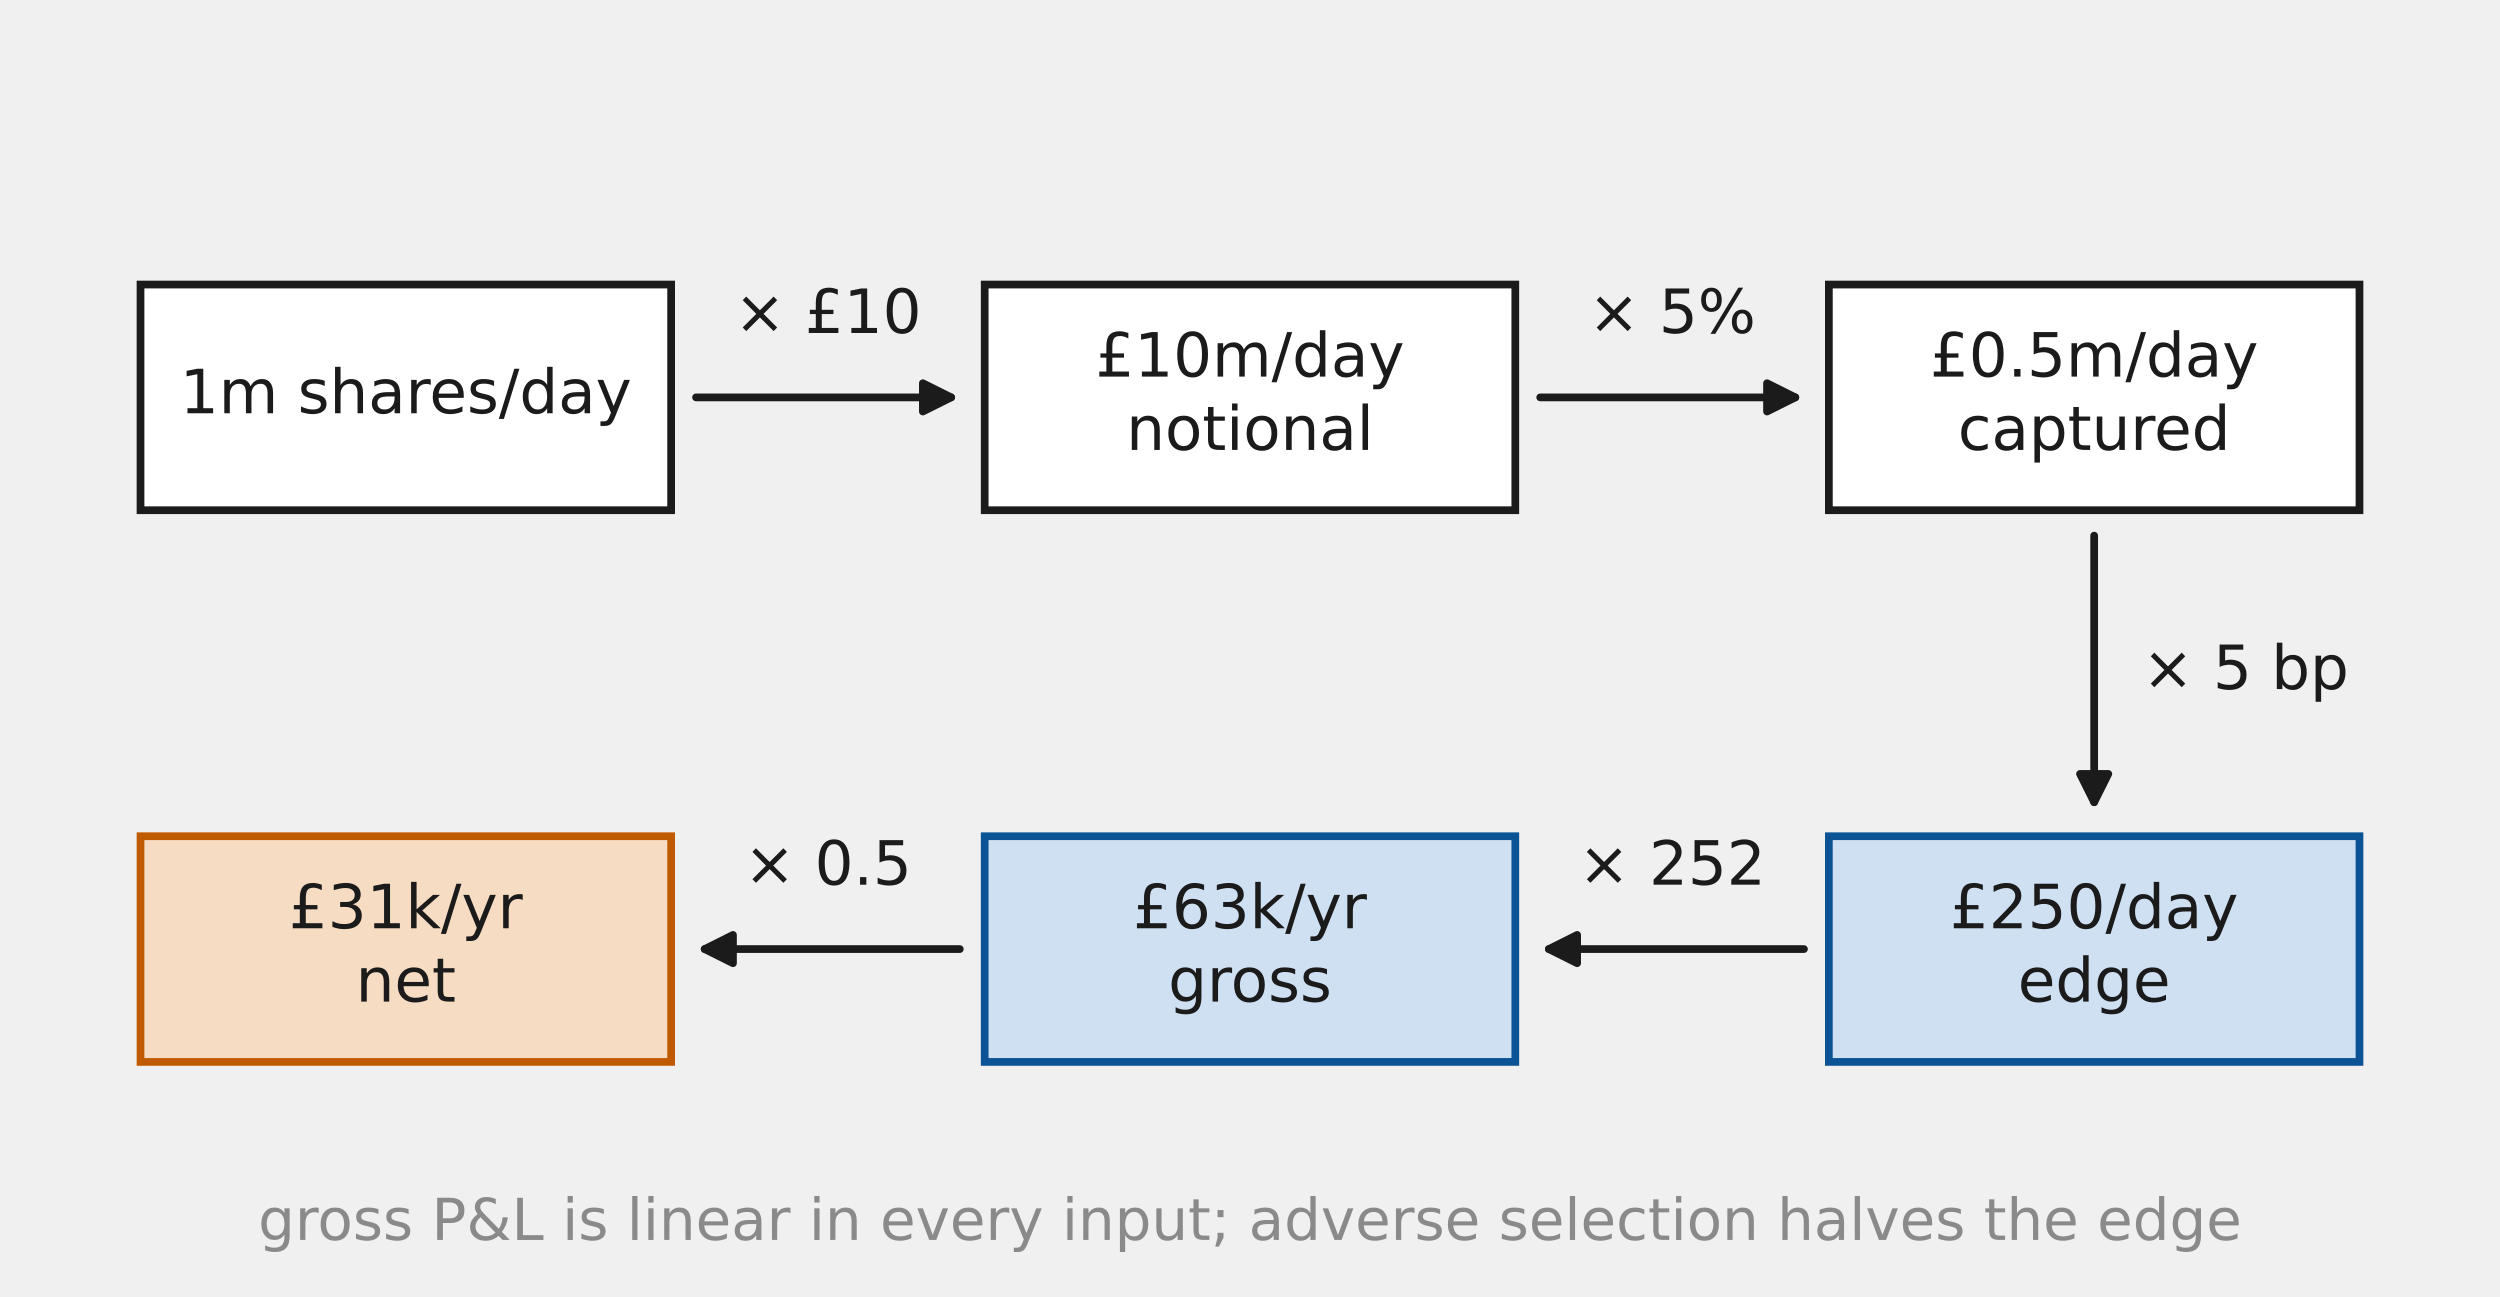
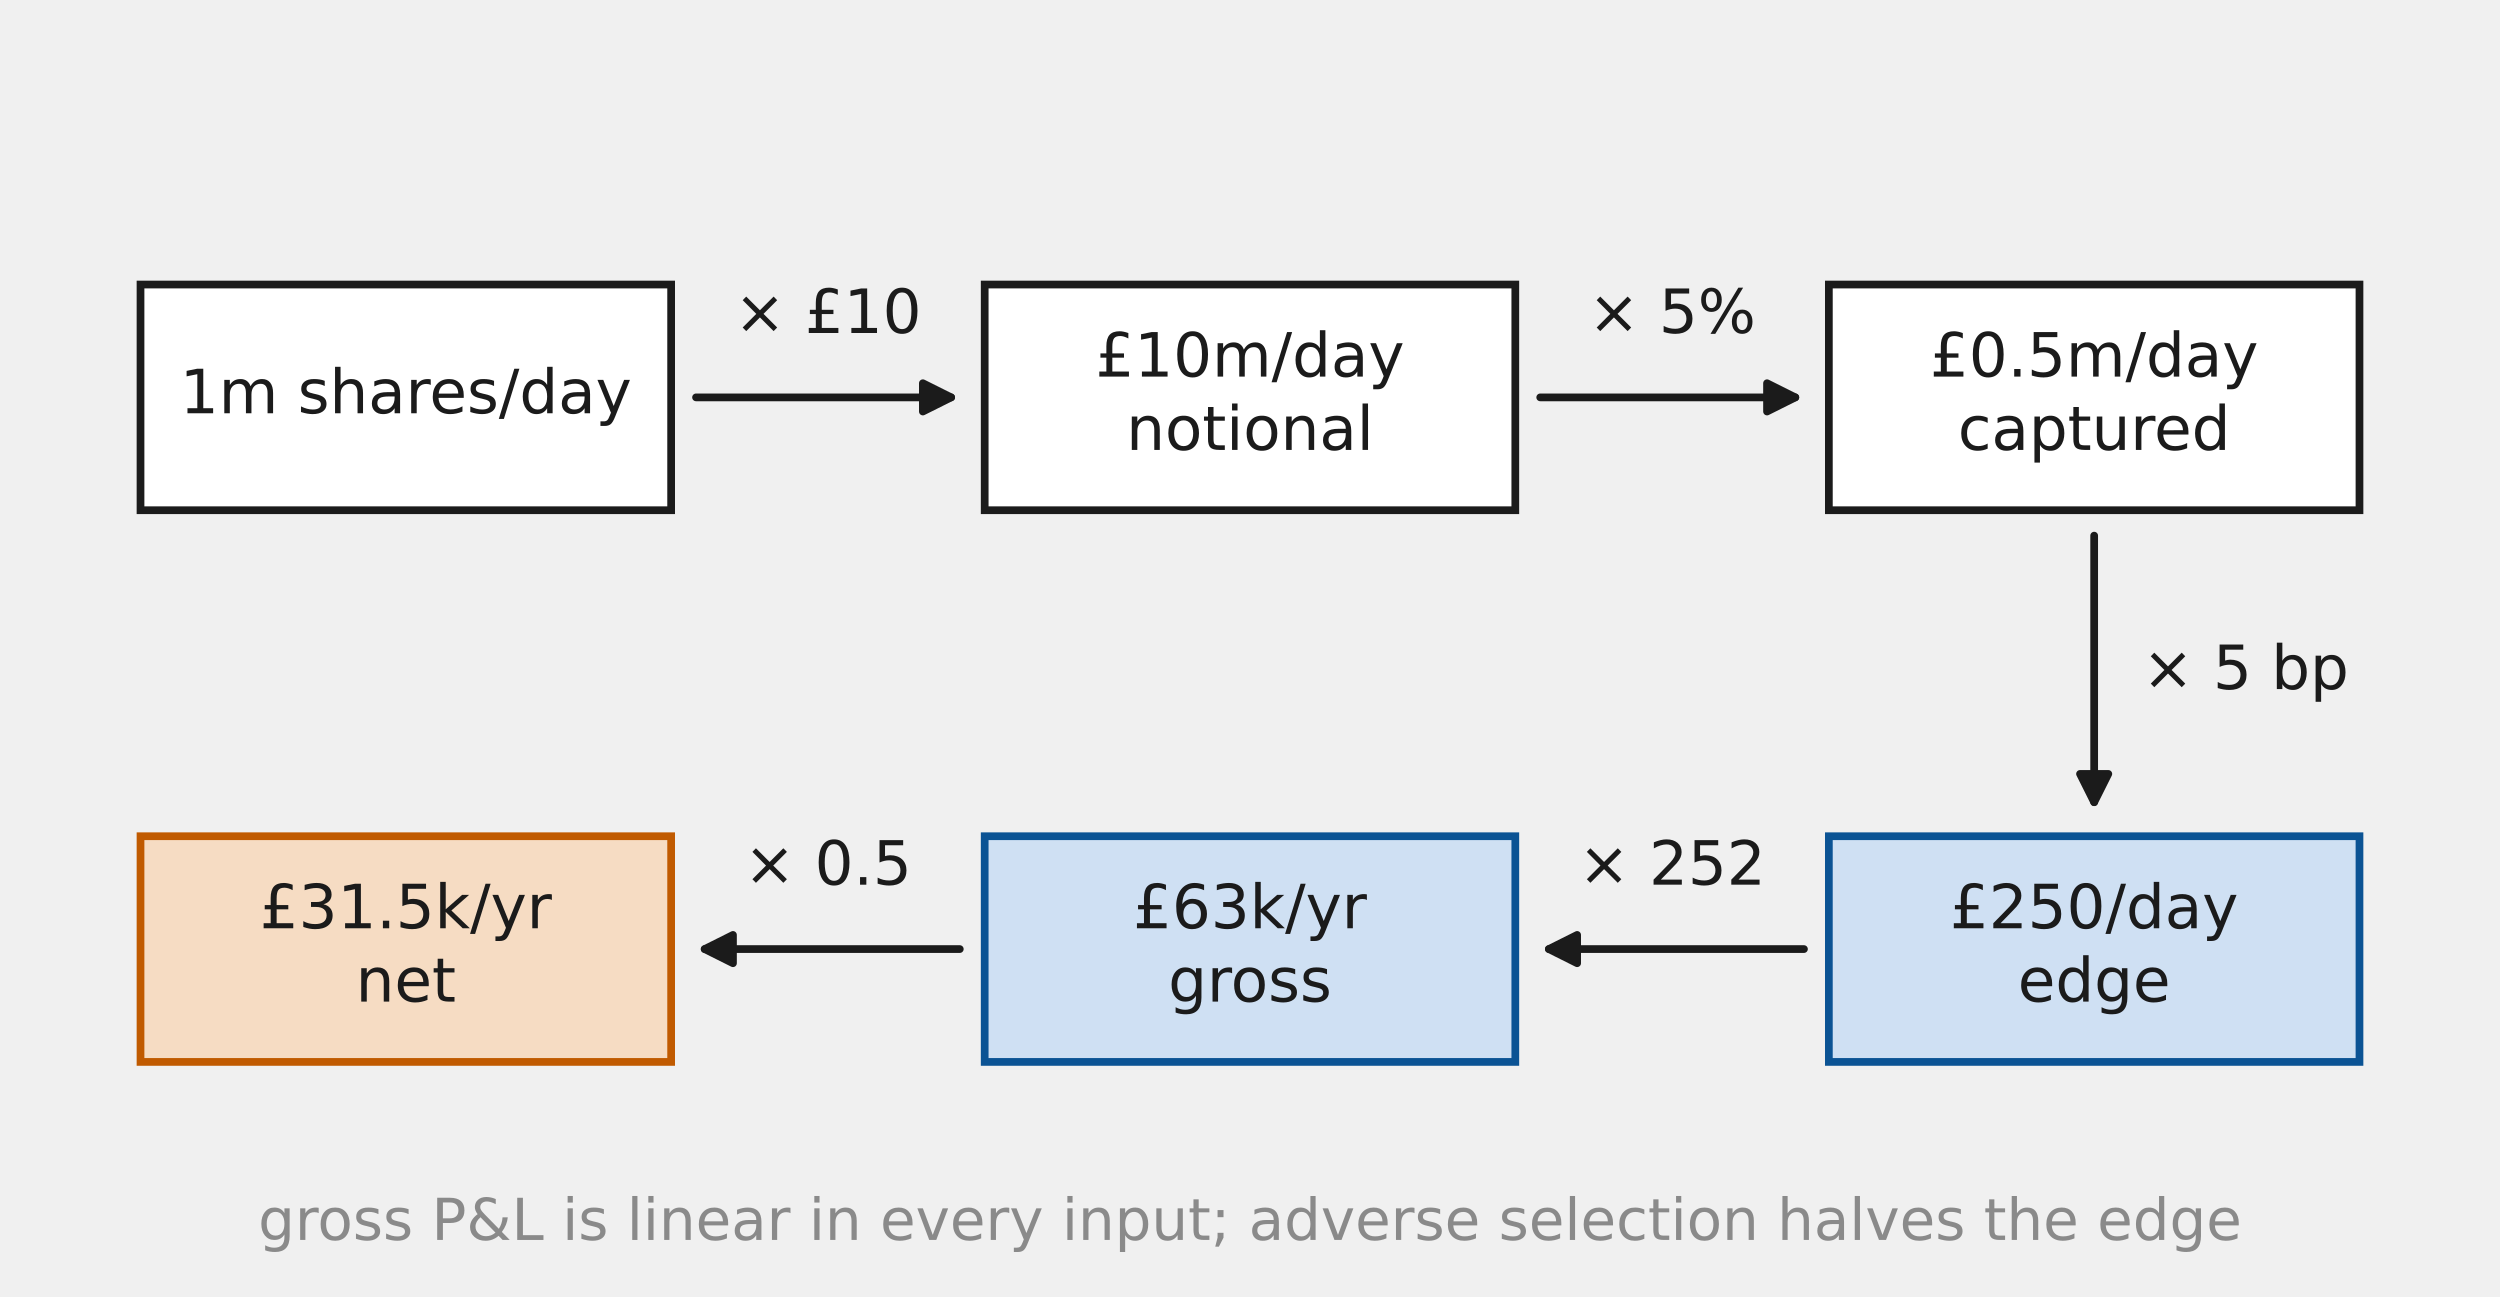
<svg xmlns="http://www.w3.org/2000/svg" xmlns:xlink="http://www.w3.org/1999/xlink" width="388.8pt" height="201.6pt" viewBox="0 0 388.8 201.6" version="1.1">
  <defs>
    <style type="text/css">*{stroke-linejoin: round; stroke-linecap: butt}</style>
  </defs>
  <g id="figure_1">
    <g id="patch_1">
      <path d="M 0 201.6  L 388.8 201.6  L 388.8 0  L 0 0  L 0 201.6  z " style="fill: none" />
    </g>
    <g id="axes_1">
      <g id="patch_2">
        <path d="M 21.853 79.35  L 104.376 79.35  L 104.376 44.25  L 21.853 44.25  z " clip-path="url(#p87f3179ab3)" style="fill: #ffffff; stroke: #1b1b1b; stroke-width: 1.2; stroke-linejoin: miter" />
      </g>
      <g id="patch_3">
        <path d="M 153.139 79.35  L 235.661 79.35  L 235.661 44.25  L 153.139 44.25  z " clip-path="url(#p87f3179ab3)" style="fill: #ffffff; stroke: #1b1b1b; stroke-width: 1.2; stroke-linejoin: miter" />
      </g>
      <g id="patch_4">
        <path d="M 284.424 79.35  L 366.947 79.35  L 366.947 44.25  L 284.424 44.25  z " clip-path="url(#p87f3179ab3)" style="fill: #ffffff; stroke: #1b1b1b; stroke-width: 1.2; stroke-linejoin: miter" />
      </g>
      <g id="patch_5">
        <path d="M 284.424 165.15  L 366.947 165.15  L 366.947 130.05  L 284.424 130.05  z " clip-path="url(#p87f3179ab3)" style="fill: #cfe0f3; stroke: #0b5394; stroke-width: 1.2; stroke-linejoin: miter" />
      </g>
      <g id="patch_6">
        <path d="M 153.139 165.15  L 235.661 165.15  L 235.661 130.05  L 153.139 130.05  z " clip-path="url(#p87f3179ab3)" style="fill: #cfe0f3; stroke: #0b5394; stroke-width: 1.2; stroke-linejoin: miter" />
      </g>
      <g id="patch_7">
        <path d="M 21.853 165.15  L 104.376 165.15  L 104.376 130.05  L 21.853 130.05  z " clip-path="url(#p87f3179ab3)" style="fill: #f6dcc3; stroke: #c05a00; stroke-width: 1.2; stroke-linejoin: miter" />
      </g>
      <g id="patch_8">
        <path d="M 108.249 61.8  Q 128.757 61.8 147.924 61.8  " style="fill: none; stroke: #1b1b1b; stroke-width: 1.2; stroke-linecap: round" />
        <path d="M 143.524 59.6  L 147.924 61.8  L 143.524 64  z " style="fill: #1b1b1b; stroke: #1b1b1b; stroke-width: 1.2; stroke-linecap: round" />
      </g>
      <g id="text_1">
        <g style="fill: #1b1b1b" transform="translate(114.2008 51.78777) scale(0.095 -0.095)">
          <defs>
            <path id="DejaVuSans-99" d="M 4488 3438  L 3059 2003  L 4488 575  L 4116 197  L 2681 1631  L 1247 197  L 878 575  L 2303 2003  L 878 3438  L 1247 3816  L 2681 2381  L 4116 3816  L 4488 3438  z " transform="scale(0.015625)" />
            <path id="DejaVuSans-3" transform="scale(0.015625)" />
            <path id="DejaVuSans-65" d="M 3444 4563  L 3444 3994  Q 3206 4122 2993 4186  Q 2781 4250 2591 4250  Q 2128 4250 1947 4008  Q 1766 3766 1766 3103  L 1766 2431  L 2988 2431  L 2988 1984  L 1766 1984  L 1766 531  L 3506 531  L 3506 0  L 403 0  L 403 531  L 1141 531  L 1141 1984  L 519 1984  L 519 2431  L 1141 2431  L 1141 3175  Q 1141 3991 1475 4370  Q 1809 4750 2534 4750  Q 2725 4750 2961 4701  Q 3197 4653 3444 4563  z " transform="scale(0.015625)" />
            <path id="DejaVuSans-14" d="M 794 531  L 1825 531  L 1825 4091  L 703 3866  L 703 4441  L 1819 4666  L 2450 4666  L 2450 531  L 3481 531  L 3481 0  L 794 0  L 794 531  z " transform="scale(0.015625)" />
            <path id="DejaVuSans-13" d="M 2034 4250  Q 1547 4250 1301 3770  Q 1056 3291 1056 2328  Q 1056 1369 1301 889  Q 1547 409 2034 409  Q 2525 409 2770 889  Q 3016 1369 3016 2328  Q 3016 3291 2770 3770  Q 2525 4250 2034 4250  z M 2034 4750  Q 2819 4750 3233 4129  Q 3647 3509 3647 2328  Q 3647 1150 3233 529  Q 2819 -91 2034 -91  Q 1250 -91 836 529  Q 422 1150 422 2328  Q 422 3509 836 4129  Q 1250 4750 2034 4750  z " transform="scale(0.015625)" />
          </defs>
          <use xlink:href="#DejaVuSans-99" />
          <use xlink:href="#DejaVuSans-3" transform="translate(83.79688 0)" />
          <use xlink:href="#DejaVuSans-65" transform="translate(115.5781 0)" />
          <use xlink:href="#DejaVuSans-14" transform="translate(179.2031 0)" />
          <use xlink:href="#DejaVuSans-13" transform="translate(242.8281 0)" />
        </g>
      </g>
      <g id="patch_9">
        <path d="M 239.534 61.8  Q 260.042 61.8 279.209 61.8  " style="fill: none; stroke: #1b1b1b; stroke-width: 1.2; stroke-linecap: round" />
        <path d="M 274.809 59.6  L 279.209 61.8  L 274.809 64  z " style="fill: #1b1b1b; stroke: #1b1b1b; stroke-width: 1.2; stroke-linecap: round" />
      </g>
      <g id="text_2">
        <g style="fill: #1b1b1b" transform="translate(247.0173 51.78777) scale(0.095 -0.095)">
          <defs>
            <path id="DejaVuSans-18" d="M 691 4666  L 3169 4666  L 3169 4134  L 1269 4134  L 1269 2991  Q 1406 3038 1543 3061  Q 1681 3084 1819 3084  Q 2600 3084 3056 2656  Q 3513 2228 3513 1497  Q 3513 744 3044 326  Q 2575 -91 1722 -91  Q 1428 -91 1123 -41  Q 819 9 494 109  L 494 744  Q 775 591 1075 516  Q 1375 441 1709 441  Q 2250 441 2565 725  Q 2881 1009 2881 1497  Q 2881 1984 2565 2268  Q 2250 2553 1709 2553  Q 1456 2553 1204 2497  Q 953 2441 691 2322  L 691 4666  z " transform="scale(0.015625)" />
            <path id="DejaVuSans-8" d="M 4653 2053  Q 4381 2053 4226 1822  Q 4072 1591 4072 1178  Q 4072 772 4226 539  Q 4381 306 4653 306  Q 4919 306 5073 539  Q 5228 772 5228 1178  Q 5228 1588 5073 1820  Q 4919 2053 4653 2053  z M 4653 2450  Q 5147 2450 5437 2106  Q 5728 1763 5728 1178  Q 5728 594 5436 251  Q 5144 -91 4653 -91  Q 4153 -91 3862 251  Q 3572 594 3572 1178  Q 3572 1766 3864 2108  Q 4156 2450 4653 2450  z M 1428 4353  Q 1159 4353 1004 4120  Q 850 3888 850 3481  Q 850 3069 1003 2837  Q 1156 2606 1428 2606  Q 1700 2606 1854 2837  Q 2009 3069 2009 3481  Q 2009 3884 1853 4118  Q 1697 4353 1428 4353  z M 4250 4750  L 4750 4750  L 1831 -91  L 1331 -91  L 4250 4750  z M 1428 4750  Q 1922 4750 2215 4408  Q 2509 4066 2509 3481  Q 2509 2891 2217 2550  Q 1925 2209 1428 2209  Q 931 2209 642 2551  Q 353 2894 353 3481  Q 353 4063 643 4406  Q 934 4750 1428 4750  z " transform="scale(0.015625)" />
          </defs>
          <use xlink:href="#DejaVuSans-99" />
          <use xlink:href="#DejaVuSans-3" transform="translate(83.79688 0)" />
          <use xlink:href="#DejaVuSans-18" transform="translate(115.5781 0)" />
          <use xlink:href="#DejaVuSans-8" transform="translate(179.2031 0)" />
        </g>
      </g>
      <g id="patch_10">
        <path d="M 325.685 83.302  Q 325.685 104.702 325.685 124.76  " style="fill: none; stroke: #1b1b1b; stroke-width: 1.2; stroke-linecap: round" />
        <path d="M 327.885 120.36  L 325.685 124.76  L 323.485 120.36  z " style="fill: #1b1b1b; stroke: #1b1b1b; stroke-width: 1.2; stroke-linecap: round" />
      </g>
      <g id="text_3">
        <g style="fill: #1b1b1b" transform="translate(333.1875 107.1681) scale(0.095 -0.095)">
          <defs>
            <path id="DejaVuSans-45" d="M 3116 1747  Q 3116 2381 2855 2742  Q 2594 3103 2138 3103  Q 1681 3103 1420 2742  Q 1159 2381 1159 1747  Q 1159 1113 1420 752  Q 1681 391 2138 391  Q 2594 391 2855 752  Q 3116 1113 3116 1747  z M 1159 2969  Q 1341 3281 1617 3432  Q 1894 3584 2278 3584  Q 2916 3584 3314 3078  Q 3713 2572 3713 1747  Q 3713 922 3314 415  Q 2916 -91 2278 -91  Q 1894 -91 1617 61  Q 1341 213 1159 525  L 1159 0  L 581 0  L 581 4863  L 1159 4863  L 1159 2969  z " transform="scale(0.015625)" />
            <path id="DejaVuSans-53" d="M 1159 525  L 1159 -1331  L 581 -1331  L 581 3500  L 1159 3500  L 1159 2969  Q 1341 3281 1617 3432  Q 1894 3584 2278 3584  Q 2916 3584 3314 3078  Q 3713 2572 3713 1747  Q 3713 922 3314 415  Q 2916 -91 2278 -91  Q 1894 -91 1617 61  Q 1341 213 1159 525  z M 3116 1747  Q 3116 2381 2855 2742  Q 2594 3103 2138 3103  Q 1681 3103 1420 2742  Q 1159 2381 1159 1747  Q 1159 1113 1420 752  Q 1681 391 2138 391  Q 2594 391 2855 752  Q 3116 1113 3116 1747  z " transform="scale(0.015625)" />
          </defs>
          <use xlink:href="#DejaVuSans-99" />
          <use xlink:href="#DejaVuSans-3" transform="translate(83.79688 0)" />
          <use xlink:href="#DejaVuSans-18" transform="translate(115.5781 0)" />
          <use xlink:href="#DejaVuSans-3" transform="translate(179.2031 0)" />
          <use xlink:href="#DejaVuSans-45" transform="translate(210.9844 0)" />
          <use xlink:href="#DejaVuSans-53" transform="translate(274.4688 0)" />
        </g>
      </g>
      <g id="patch_11">
        <path d="M 280.551 147.6  Q 260.043 147.6 240.876 147.6  " style="fill: none; stroke: #1b1b1b; stroke-width: 1.2; stroke-linecap: round" />
        <path d="M 245.276 149.8  L 240.876 147.6  L 245.276 145.4  z " style="fill: #1b1b1b; stroke: #1b1b1b; stroke-width: 1.2; stroke-linecap: round" />
      </g>
      <g id="text_4">
        <g style="fill: #1b1b1b" transform="translate(245.4862 137.5878) scale(0.095 -0.095)">
          <defs>
            <path id="DejaVuSans-15" d="M 1228 531  L 3431 531  L 3431 0  L 469 0  L 469 531  Q 828 903 1448 1529  Q 2069 2156 2228 2338  Q 2531 2678 2651 2914  Q 2772 3150 2772 3378  Q 2772 3750 2511 3984  Q 2250 4219 1831 4219  Q 1534 4219 1204 4116  Q 875 4013 500 3803  L 500 4441  Q 881 4594 1212 4672  Q 1544 4750 1819 4750  Q 2544 4750 2975 4387  Q 3406 4025 3406 3419  Q 3406 3131 3298 2873  Q 3191 2616 2906 2266  Q 2828 2175 2409 1742  Q 1991 1309 1228 531  z " transform="scale(0.015625)" />
          </defs>
          <use xlink:href="#DejaVuSans-99" />
          <use xlink:href="#DejaVuSans-3" transform="translate(83.79688 0)" />
          <use xlink:href="#DejaVuSans-15" transform="translate(115.5781 0)" />
          <use xlink:href="#DejaVuSans-18" transform="translate(179.2031 0)" />
          <use xlink:href="#DejaVuSans-15" transform="translate(242.8281 0)" />
        </g>
      </g>
      <g id="patch_12">
        <path d="M 149.266 147.6  Q 128.758 147.6 109.591 147.6  " style="fill: none; stroke: #1b1b1b; stroke-width: 1.2; stroke-linecap: round" />
        <path d="M 113.991 149.8  L 109.591 147.6  L 113.991 145.4  z " style="fill: #1b1b1b; stroke: #1b1b1b; stroke-width: 1.2; stroke-linecap: round" />
      </g>
      <g id="text_5">
        <g style="fill: #1b1b1b" transform="translate(115.7133 137.5878) scale(0.095 -0.095)">
          <defs>
            <path id="DejaVuSans-11" d="M 684 794  L 1344 794  L 1344 0  L 684 0  L 684 794  z " transform="scale(0.015625)" />
          </defs>
          <use xlink:href="#DejaVuSans-99" />
          <use xlink:href="#DejaVuSans-3" transform="translate(83.79688 0)" />
          <use xlink:href="#DejaVuSans-13" transform="translate(115.5781 0)" />
          <use xlink:href="#DejaVuSans-11" transform="translate(179.2031 0)" />
          <use xlink:href="#DejaVuSans-18" transform="translate(210.9844 0)" />
        </g>
      </g>
      <g id="text_6">
        <g style="fill: #8a8a8a" transform="translate(40.14984 192.8382) scale(0.09 -0.09)">
          <defs>
            <path id="DejaVuSans-4a" d="M 2906 1791  Q 2906 2416 2648 2759  Q 2391 3103 1925 3103  Q 1463 3103 1205 2759  Q 947 2416 947 1791  Q 947 1169 1205 825  Q 1463 481 1925 481  Q 2391 481 2648 825  Q 2906 1169 2906 1791  z M 3481 434  Q 3481 -459 3084 -895  Q 2688 -1331 1869 -1331  Q 1566 -1331 1297 -1286  Q 1028 -1241 775 -1147  L 775 -588  Q 1028 -725 1275 -790  Q 1522 -856 1778 -856  Q 2344 -856 2625 -561  Q 2906 -266 2906 331  L 2906 616  Q 2728 306 2450 153  Q 2172 0 1784 0  Q 1141 0 747 490  Q 353 981 353 1791  Q 353 2603 747 3093  Q 1141 3584 1784 3584  Q 2172 3584 2450 3431  Q 2728 3278 2906 2969  L 2906 3500  L 3481 3500  L 3481 434  z " transform="scale(0.015625)" />
            <path id="DejaVuSans-55" d="M 2631 2963  Q 2534 3019 2420 3045  Q 2306 3072 2169 3072  Q 1681 3072 1420 2755  Q 1159 2438 1159 1844  L 1159 0  L 581 0  L 581 3500  L 1159 3500  L 1159 2956  Q 1341 3275 1631 3429  Q 1922 3584 2338 3584  Q 2397 3584 2469 3576  Q 2541 3569 2628 3553  L 2631 2963  z " transform="scale(0.015625)" />
            <path id="DejaVuSans-52" d="M 1959 3097  Q 1497 3097 1228 2736  Q 959 2375 959 1747  Q 959 1119 1226 758  Q 1494 397 1959 397  Q 2419 397 2687 759  Q 2956 1122 2956 1747  Q 2956 2369 2687 2733  Q 2419 3097 1959 3097  z M 1959 3584  Q 2709 3584 3137 3096  Q 3566 2609 3566 1747  Q 3566 888 3137 398  Q 2709 -91 1959 -91  Q 1206 -91 779 398  Q 353 888 353 1747  Q 353 2609 779 3096  Q 1206 3584 1959 3584  z " transform="scale(0.015625)" />
            <path id="DejaVuSans-56" d="M 2834 3397  L 2834 2853  Q 2591 2978 2328 3040  Q 2066 3103 1784 3103  Q 1356 3103 1142 2972  Q 928 2841 928 2578  Q 928 2378 1081 2264  Q 1234 2150 1697 2047  L 1894 2003  Q 2506 1872 2764 1633  Q 3022 1394 3022 966  Q 3022 478 2636 193  Q 2250 -91 1575 -91  Q 1294 -91 989 -36  Q 684 19 347 128  L 347 722  Q 666 556 975 473  Q 1284 391 1588 391  Q 1994 391 2212 530  Q 2431 669 2431 922  Q 2431 1156 2273 1281  Q 2116 1406 1581 1522  L 1381 1569  Q 847 1681 609 1914  Q 372 2147 372 2553  Q 372 3047 722 3315  Q 1072 3584 1716 3584  Q 2034 3584 2315 3537  Q 2597 3491 2834 3397  z " transform="scale(0.015625)" />
            <path id="DejaVuSans-33" d="M 1259 4147  L 1259 2394  L 2053 2394  Q 2494 2394 2734 2622  Q 2975 2850 2975 3272  Q 2975 3691 2734 3919  Q 2494 4147 2053 4147  L 1259 4147  z M 628 4666  L 2053 4666  Q 2838 4666 3239 4311  Q 3641 3956 3641 3272  Q 3641 2581 3239 2228  Q 2838 1875 2053 1875  L 1259 1875  L 1259 0  L 628 0  L 628 4666  z " transform="scale(0.015625)" />
            <path id="DejaVuSans-9" d="M 1556 2509  Q 1272 2256 1139 2004  Q 1006 1753 1006 1478  Q 1006 1022 1337 719  Q 1669 416 2169 416  Q 2466 416 2725 514  Q 2984 613 3213 813  L 1556 2509  z M 1997 2859  L 3584 1234  Q 3769 1513 3872 1830  Q 3975 2147 3994 2503  L 4575 2503  Q 4538 2091 4375 1687  Q 4213 1284 3922 891  L 4794 0  L 4006 0  L 3559 459  Q 3234 181 2878 45  Q 2522 -91 2113 -91  Q 1359 -91 881 339  Q 403 769 403 1441  Q 403 1841 612 2192  Q 822 2544 1241 2853  Q 1091 3050 1012 3245  Q 934 3441 934 3628  Q 934 4134 1281 4442  Q 1628 4750 2203 4750  Q 2463 4750 2720 4694  Q 2978 4638 3244 4525  L 3244 3956  Q 2972 4103 2725 4179  Q 2478 4256 2266 4256  Q 1938 4256 1733 4082  Q 1528 3909 1528 3634  Q 1528 3475 1620 3314  Q 1713 3153 1997 2859  z " transform="scale(0.015625)" />
            <path id="DejaVuSans-2f" d="M 628 4666  L 1259 4666  L 1259 531  L 3531 531  L 3531 0  L 628 0  L 628 4666  z " transform="scale(0.015625)" />
            <path id="DejaVuSans-4c" d="M 603 3500  L 1178 3500  L 1178 0  L 603 0  L 603 3500  z M 603 4863  L 1178 4863  L 1178 4134  L 603 4134  L 603 4863  z " transform="scale(0.015625)" />
            <path id="DejaVuSans-4f" d="M 603 4863  L 1178 4863  L 1178 0  L 603 0  L 603 4863  z " transform="scale(0.015625)" />
            <path id="DejaVuSans-51" d="M 3513 2113  L 3513 0  L 2938 0  L 2938 2094  Q 2938 2591 2744 2837  Q 2550 3084 2163 3084  Q 1697 3084 1428 2787  Q 1159 2491 1159 1978  L 1159 0  L 581 0  L 581 3500  L 1159 3500  L 1159 2956  Q 1366 3272 1645 3428  Q 1925 3584 2291 3584  Q 2894 3584 3203 3211  Q 3513 2838 3513 2113  z " transform="scale(0.015625)" />
            <path id="DejaVuSans-48" d="M 3597 1894  L 3597 1613  L 953 1613  Q 991 1019 1311 708  Q 1631 397 2203 397  Q 2534 397 2845 478  Q 3156 559 3463 722  L 3463 178  Q 3153 47 2828 -22  Q 2503 -91 2169 -91  Q 1331 -91 842 396  Q 353 884 353 1716  Q 353 2575 817 3079  Q 1281 3584 2069 3584  Q 2775 3584 3186 3129  Q 3597 2675 3597 1894  z M 3022 2063  Q 3016 2534 2758 2815  Q 2500 3097 2075 3097  Q 1594 3097 1305 2825  Q 1016 2553 972 2059  L 3022 2063  z " transform="scale(0.015625)" />
            <path id="DejaVuSans-44" d="M 2194 1759  Q 1497 1759 1228 1600  Q 959 1441 959 1056  Q 959 750 1161 570  Q 1363 391 1709 391  Q 2188 391 2477 730  Q 2766 1069 2766 1631  L 2766 1759  L 2194 1759  z M 3341 1997  L 3341 0  L 2766 0  L 2766 531  Q 2569 213 2275 61  Q 1981 -91 1556 -91  Q 1019 -91 701 211  Q 384 513 384 1019  Q 384 1609 779 1909  Q 1175 2209 1959 2209  L 2766 2209  L 2766 2266  Q 2766 2663 2505 2880  Q 2244 3097 1772 3097  Q 1472 3097 1187 3025  Q 903 2953 641 2809  L 641 3341  Q 956 3463 1253 3523  Q 1550 3584 1831 3584  Q 2591 3584 2966 3190  Q 3341 2797 3341 1997  z " transform="scale(0.015625)" />
            <path id="DejaVuSans-59" d="M 191 3500  L 800 3500  L 1894 563  L 2988 3500  L 3597 3500  L 2284 0  L 1503 0  L 191 3500  z " transform="scale(0.015625)" />
            <path id="DejaVuSans-5c" d="M 2059 -325  Q 1816 -950 1584 -1140  Q 1353 -1331 966 -1331  L 506 -1331  L 506 -850  L 844 -850  Q 1081 -850 1212 -737  Q 1344 -625 1503 -206  L 1606 56  L 191 3500  L 800 3500  L 1894 763  L 2988 3500  L 3597 3500  L 2059 -325  z " transform="scale(0.015625)" />
            <path id="DejaVuSans-58" d="M 544 1381  L 544 3500  L 1119 3500  L 1119 1403  Q 1119 906 1312 657  Q 1506 409 1894 409  Q 2359 409 2629 706  Q 2900 1003 2900 1516  L 2900 3500  L 3475 3500  L 3475 0  L 2900 0  L 2900 538  Q 2691 219 2414 64  Q 2138 -91 1772 -91  Q 1169 -91 856 284  Q 544 659 544 1381  z M 1991 3584  L 1991 3584  z " transform="scale(0.015625)" />
            <path id="DejaVuSans-57" d="M 1172 4494  L 1172 3500  L 2356 3500  L 2356 3053  L 1172 3053  L 1172 1153  Q 1172 725 1289 603  Q 1406 481 1766 481  L 2356 481  L 2356 0  L 1766 0  Q 1100 0 847 248  Q 594 497 594 1153  L 594 3053  L 172 3053  L 172 3500  L 594 3500  L 594 4494  L 1172 4494  z " transform="scale(0.015625)" />
            <path id="DejaVuSans-1e" d="M 750 3309  L 1409 3309  L 1409 2516  L 750 2516  L 750 3309  z M 750 794  L 1409 794  L 1409 256  L 897 -744  L 494 -744  L 750 256  L 750 794  z " transform="scale(0.015625)" />
            <path id="DejaVuSans-47" d="M 2906 2969  L 2906 4863  L 3481 4863  L 3481 0  L 2906 0  L 2906 525  Q 2725 213 2448 61  Q 2172 -91 1784 -91  Q 1150 -91 751 415  Q 353 922 353 1747  Q 353 2572 751 3078  Q 1150 3584 1784 3584  Q 2172 3584 2448 3432  Q 2725 3281 2906 2969  z M 947 1747  Q 947 1113 1208 752  Q 1469 391 1925 391  Q 2381 391 2643 752  Q 2906 1113 2906 1747  Q 2906 2381 2643 2742  Q 2381 3103 1925 3103  Q 1469 3103 1208 2742  Q 947 2381 947 1747  z " transform="scale(0.015625)" />
            <path id="DejaVuSans-46" d="M 3122 3366  L 3122 2828  Q 2878 2963 2633 3030  Q 2388 3097 2138 3097  Q 1578 3097 1268 2742  Q 959 2388 959 1747  Q 959 1106 1268 751  Q 1578 397 2138 397  Q 2388 397 2633 464  Q 2878 531 3122 666  L 3122 134  Q 2881 22 2623 -34  Q 2366 -91 2075 -91  Q 1284 -91 818 406  Q 353 903 353 1747  Q 353 2603 823 3093  Q 1294 3584 2113 3584  Q 2378 3584 2631 3529  Q 2884 3475 3122 3366  z " transform="scale(0.015625)" />
            <path id="DejaVuSans-4b" d="M 3513 2113  L 3513 0  L 2938 0  L 2938 2094  Q 2938 2591 2744 2837  Q 2550 3084 2163 3084  Q 1697 3084 1428 2787  Q 1159 2491 1159 1978  L 1159 0  L 581 0  L 581 4863  L 1159 4863  L 1159 2956  Q 1366 3272 1645 3428  Q 1925 3584 2291 3584  Q 2894 3584 3203 3211  Q 3513 2838 3513 2113  z " transform="scale(0.015625)" />
          </defs>
          <use xlink:href="#DejaVuSans-4a" />
          <use xlink:href="#DejaVuSans-55" transform="translate(63.48438 0)" />
          <use xlink:href="#DejaVuSans-52" transform="translate(102.3906 0)" />
          <use xlink:href="#DejaVuSans-56" transform="translate(163.5781 0)" />
          <use xlink:href="#DejaVuSans-56" transform="translate(215.6719 0)" />
          <use xlink:href="#DejaVuSans-3" transform="translate(267.7656 0)" />
          <use xlink:href="#DejaVuSans-33" transform="translate(299.5469 0)" />
          <use xlink:href="#DejaVuSans-9" transform="translate(359.8438 0)" />
          <use xlink:href="#DejaVuSans-2f" transform="translate(437.8281 0)" />
          <use xlink:href="#DejaVuSans-3" transform="translate(493.5469 0)" />
          <use xlink:href="#DejaVuSans-4c" transform="translate(525.3281 0)" />
          <use xlink:href="#DejaVuSans-56" transform="translate(553.1094 0)" />
          <use xlink:href="#DejaVuSans-3" transform="translate(605.2031 0)" />
          <use xlink:href="#DejaVuSans-4f" transform="translate(636.9844 0)" />
          <use xlink:href="#DejaVuSans-4c" transform="translate(664.7656 0)" />
          <use xlink:href="#DejaVuSans-51" transform="translate(692.5469 0)" />
          <use xlink:href="#DejaVuSans-48" transform="translate(755.9219 0)" />
          <use xlink:href="#DejaVuSans-44" transform="translate(817.4531 0)" />
          <use xlink:href="#DejaVuSans-55" transform="translate(878.7344 0)" />
          <use xlink:href="#DejaVuSans-3" transform="translate(919.8438 0)" />
          <use xlink:href="#DejaVuSans-4c" transform="translate(951.625 0)" />
          <use xlink:href="#DejaVuSans-51" transform="translate(979.4062 0)" />
          <use xlink:href="#DejaVuSans-3" transform="translate(1042.781 0)" />
          <use xlink:href="#DejaVuSans-48" transform="translate(1074.562 0)" />
          <use xlink:href="#DejaVuSans-59" transform="translate(1136.094 0)" />
          <use xlink:href="#DejaVuSans-48" transform="translate(1195.281 0)" />
          <use xlink:href="#DejaVuSans-55" transform="translate(1256.812 0)" />
          <use xlink:href="#DejaVuSans-5c" transform="translate(1297.922 0)" />
          <use xlink:href="#DejaVuSans-3" transform="translate(1357.109 0)" />
          <use xlink:href="#DejaVuSans-4c" transform="translate(1388.891 0)" />
          <use xlink:href="#DejaVuSans-51" transform="translate(1416.672 0)" />
          <use xlink:href="#DejaVuSans-53" transform="translate(1480.047 0)" />
          <use xlink:href="#DejaVuSans-58" transform="translate(1543.531 0)" />
          <use xlink:href="#DejaVuSans-57" transform="translate(1606.906 0)" />
          <use xlink:href="#DejaVuSans-1e" transform="translate(1646.109 0)" />
          <use xlink:href="#DejaVuSans-3" transform="translate(1679.797 0)" />
          <use xlink:href="#DejaVuSans-44" transform="translate(1711.578 0)" />
          <use xlink:href="#DejaVuSans-47" transform="translate(1772.859 0)" />
          <use xlink:href="#DejaVuSans-59" transform="translate(1836.344 0)" />
          <use xlink:href="#DejaVuSans-48" transform="translate(1895.531 0)" />
          <use xlink:href="#DejaVuSans-55" transform="translate(1957.062 0)" />
          <use xlink:href="#DejaVuSans-56" transform="translate(1998.172 0)" />
          <use xlink:href="#DejaVuSans-48" transform="translate(2050.266 0)" />
          <use xlink:href="#DejaVuSans-3" transform="translate(2111.797 0)" />
          <use xlink:href="#DejaVuSans-56" transform="translate(2143.578 0)" />
          <use xlink:href="#DejaVuSans-48" transform="translate(2195.672 0)" />
          <use xlink:href="#DejaVuSans-4f" transform="translate(2257.203 0)" />
          <use xlink:href="#DejaVuSans-48" transform="translate(2284.984 0)" />
          <use xlink:href="#DejaVuSans-46" transform="translate(2346.516 0)" />
          <use xlink:href="#DejaVuSans-57" transform="translate(2401.5 0)" />
          <use xlink:href="#DejaVuSans-4c" transform="translate(2440.703 0)" />
          <use xlink:href="#DejaVuSans-52" transform="translate(2468.484 0)" />
          <use xlink:href="#DejaVuSans-51" transform="translate(2529.672 0)" />
          <use xlink:href="#DejaVuSans-3" transform="translate(2593.047 0)" />
          <use xlink:href="#DejaVuSans-4b" transform="translate(2624.828 0)" />
          <use xlink:href="#DejaVuSans-44" transform="translate(2688.203 0)" />
          <use xlink:href="#DejaVuSans-4f" transform="translate(2749.484 0)" />
          <use xlink:href="#DejaVuSans-59" transform="translate(2777.266 0)" />
          <use xlink:href="#DejaVuSans-48" transform="translate(2836.453 0)" />
          <use xlink:href="#DejaVuSans-56" transform="translate(2897.984 0)" />
          <use xlink:href="#DejaVuSans-3" transform="translate(2950.078 0)" />
          <use xlink:href="#DejaVuSans-57" transform="translate(2981.859 0)" />
          <use xlink:href="#DejaVuSans-4b" transform="translate(3021.062 0)" />
          <use xlink:href="#DejaVuSans-48" transform="translate(3084.438 0)" />
          <use xlink:href="#DejaVuSans-3" transform="translate(3145.969 0)" />
          <use xlink:href="#DejaVuSans-48" transform="translate(3177.75 0)" />
          <use xlink:href="#DejaVuSans-47" transform="translate(3239.281 0)" />
          <use xlink:href="#DejaVuSans-4a" transform="translate(3302.766 0)" />
          <use xlink:href="#DejaVuSans-48" transform="translate(3366.25 0)" />
        </g>
      </g>
      <g id="text_7">
        <g style="fill: #1b1b1b" transform="translate(27.97718 64.26815) scale(0.095 -0.095)">
          <defs>
            <path id="DejaVuSans-50" d="M 3328 2828  Q 3544 3216 3844 3400  Q 4144 3584 4550 3584  Q 5097 3584 5394 3201  Q 5691 2819 5691 2113  L 5691 0  L 5113 0  L 5113 2094  Q 5113 2597 4934 2840  Q 4756 3084 4391 3084  Q 3944 3084 3684 2787  Q 3425 2491 3425 1978  L 3425 0  L 2847 0  L 2847 2094  Q 2847 2600 2669 2842  Q 2491 3084 2119 3084  Q 1678 3084 1418 2786  Q 1159 2488 1159 1978  L 1159 0  L 581 0  L 581 3500  L 1159 3500  L 1159 2956  Q 1356 3278 1631 3431  Q 1906 3584 2284 3584  Q 2666 3584 2933 3390  Q 3200 3197 3328 2828  z " transform="scale(0.015625)" />
            <path id="DejaVuSans-12" d="M 1625 4666  L 2156 4666  L 531 -594  L 0 -594  L 1625 4666  z " transform="scale(0.015625)" />
          </defs>
          <use xlink:href="#DejaVuSans-14" />
          <use xlink:href="#DejaVuSans-50" transform="translate(63.625 0)" />
          <use xlink:href="#DejaVuSans-3" transform="translate(161.0312 0)" />
          <use xlink:href="#DejaVuSans-56" transform="translate(192.8125 0)" />
          <use xlink:href="#DejaVuSans-4b" transform="translate(244.9062 0)" />
          <use xlink:href="#DejaVuSans-44" transform="translate(308.2812 0)" />
          <use xlink:href="#DejaVuSans-55" transform="translate(369.5625 0)" />
          <use xlink:href="#DejaVuSans-48" transform="translate(408.4688 0)" />
          <use xlink:href="#DejaVuSans-56" transform="translate(470 0)" />
          <use xlink:href="#DejaVuSans-12" transform="translate(522.0938 0)" />
          <use xlink:href="#DejaVuSans-47" transform="translate(555.7812 0)" />
          <use xlink:href="#DejaVuSans-44" transform="translate(619.2656 0)" />
          <use xlink:href="#DejaVuSans-5c" transform="translate(680.5469 0)" />
        </g>
      </g>
      <g id="text_8">
        <g style="fill: #1b1b1b" transform="translate(170.3687 58.56685) scale(0.095 -0.095)">
          <use xlink:href="#DejaVuSans-65" />
          <use xlink:href="#DejaVuSans-14" transform="translate(63.625 0)" />
          <use xlink:href="#DejaVuSans-13" transform="translate(127.25 0)" />
          <use xlink:href="#DejaVuSans-50" transform="translate(190.875 0)" />
          <use xlink:href="#DejaVuSans-12" transform="translate(288.2812 0)" />
          <use xlink:href="#DejaVuSans-47" transform="translate(321.9688 0)" />
          <use xlink:href="#DejaVuSans-44" transform="translate(385.4531 0)" />
          <use xlink:href="#DejaVuSans-5c" transform="translate(446.7344 0)" />
        </g>
        <g style="fill: #1b1b1b" transform="translate(175.1543 69.96944) scale(0.095 -0.095)">
          <use xlink:href="#DejaVuSans-51" />
          <use xlink:href="#DejaVuSans-52" transform="translate(63.375 0)" />
          <use xlink:href="#DejaVuSans-57" transform="translate(124.5625 0)" />
          <use xlink:href="#DejaVuSans-4c" transform="translate(163.7656 0)" />
          <use xlink:href="#DejaVuSans-52" transform="translate(191.5469 0)" />
          <use xlink:href="#DejaVuSans-51" transform="translate(252.7344 0)" />
          <use xlink:href="#DejaVuSans-44" transform="translate(316.1094 0)" />
          <use xlink:href="#DejaVuSans-4f" transform="translate(377.3906 0)" />
        </g>
      </g>
      <g id="text_9">
        <g style="fill: #1b1b1b" transform="translate(300.1445 58.56685) scale(0.095 -0.095)">
          <use xlink:href="#DejaVuSans-65" />
          <use xlink:href="#DejaVuSans-13" transform="translate(63.625 0)" />
          <use xlink:href="#DejaVuSans-11" transform="translate(127.25 0)" />
          <use xlink:href="#DejaVuSans-18" transform="translate(159.0312 0)" />
          <use xlink:href="#DejaVuSans-50" transform="translate(222.6562 0)" />
          <use xlink:href="#DejaVuSans-12" transform="translate(320.0625 0)" />
          <use xlink:href="#DejaVuSans-47" transform="translate(353.75 0)" />
          <use xlink:href="#DejaVuSans-44" transform="translate(417.2344 0)" />
          <use xlink:href="#DejaVuSans-5c" transform="translate(478.5156 0)" />
        </g>
        <g style="fill: #1b1b1b" transform="translate(304.4886 69.96944) scale(0.095 -0.095)">
          <use xlink:href="#DejaVuSans-46" />
          <use xlink:href="#DejaVuSans-44" transform="translate(54.98438 0)" />
          <use xlink:href="#DejaVuSans-53" transform="translate(116.2656 0)" />
          <use xlink:href="#DejaVuSans-57" transform="translate(179.75 0)" />
          <use xlink:href="#DejaVuSans-58" transform="translate(218.9531 0)" />
          <use xlink:href="#DejaVuSans-55" transform="translate(282.3281 0)" />
          <use xlink:href="#DejaVuSans-48" transform="translate(321.2344 0)" />
          <use xlink:href="#DejaVuSans-47" transform="translate(382.7656 0)" />
        </g>
      </g>
      <g id="text_10">
        <g style="fill: #1b1b1b" transform="translate(303.2588 144.3668) scale(0.095 -0.095)">
          <use xlink:href="#DejaVuSans-65" />
          <use xlink:href="#DejaVuSans-15" transform="translate(63.625 0)" />
          <use xlink:href="#DejaVuSans-18" transform="translate(127.25 0)" />
          <use xlink:href="#DejaVuSans-13" transform="translate(190.875 0)" />
          <use xlink:href="#DejaVuSans-12" transform="translate(254.5 0)" />
          <use xlink:href="#DejaVuSans-47" transform="translate(288.1875 0)" />
          <use xlink:href="#DejaVuSans-44" transform="translate(351.6719 0)" />
          <use xlink:href="#DejaVuSans-5c" transform="translate(412.9531 0)" />
        </g>
        <g style="fill: #1b1b1b" transform="translate(313.809 155.7694) scale(0.095 -0.095)">
          <use xlink:href="#DejaVuSans-48" />
          <use xlink:href="#DejaVuSans-47" transform="translate(61.53125 0)" />
          <use xlink:href="#DejaVuSans-4a" transform="translate(125.0156 0)" />
          <use xlink:href="#DejaVuSans-48" transform="translate(188.5 0)" />
        </g>
      </g>
      <g id="text_11">
        <g style="fill: #1b1b1b" transform="translate(176.2186 144.3672) scale(0.095 -0.095)">
          <defs>
            <path id="DejaVuSans-19" d="M 2113 2584  Q 1688 2584 1439 2293  Q 1191 2003 1191 1497  Q 1191 994 1439 701  Q 1688 409 2113 409  Q 2538 409 2786 701  Q 3034 994 3034 1497  Q 3034 2003 2786 2293  Q 2538 2584 2113 2584  z M 3366 4563  L 3366 3988  Q 3128 4100 2886 4159  Q 2644 4219 2406 4219  Q 1781 4219 1451 3797  Q 1122 3375 1075 2522  Q 1259 2794 1537 2939  Q 1816 3084 2150 3084  Q 2853 3084 3261 2657  Q 3669 2231 3669 1497  Q 3669 778 3244 343  Q 2819 -91 2113 -91  Q 1303 -91 875 529  Q 447 1150 447 2328  Q 447 3434 972 4092  Q 1497 4750 2381 4750  Q 2619 4750 2861 4703  Q 3103 4656 3366 4563  z " transform="scale(0.015625)" />
            <path id="DejaVuSans-16" d="M 2597 2516  Q 3050 2419 3304 2112  Q 3559 1806 3559 1356  Q 3559 666 3084 287  Q 2609 -91 1734 -91  Q 1441 -91 1130 -33  Q 819 25 488 141  L 488 750  Q 750 597 1062 519  Q 1375 441 1716 441  Q 2309 441 2620 675  Q 2931 909 2931 1356  Q 2931 1769 2642 2001  Q 2353 2234 1838 2234  L 1294 2234  L 1294 2753  L 1863 2753  Q 2328 2753 2575 2939  Q 2822 3125 2822 3475  Q 2822 3834 2567 4026  Q 2313 4219 1838 4219  Q 1578 4219 1281 4162  Q 984 4106 628 3988  L 628 4550  Q 988 4650 1302 4700  Q 1616 4750 1894 4750  Q 2613 4750 3031 4423  Q 3450 4097 3450 3541  Q 3450 3153 3228 2886  Q 3006 2619 2597 2516  z " transform="scale(0.015625)" />
            <path id="DejaVuSans-4e" d="M 581 4863  L 1159 4863  L 1159 1991  L 2875 3500  L 3609 3500  L 1753 1863  L 3688 0  L 2938 0  L 1159 1709  L 1159 0  L 581 0  L 581 4863  z " transform="scale(0.015625)" />
          </defs>
          <use xlink:href="#DejaVuSans-65" />
          <use xlink:href="#DejaVuSans-19" transform="translate(63.625 0)" />
          <use xlink:href="#DejaVuSans-16" transform="translate(127.25 0)" />
          <use xlink:href="#DejaVuSans-4e" transform="translate(190.875 0)" />
          <use xlink:href="#DejaVuSans-12" transform="translate(248.7812 0)" />
          <use xlink:href="#DejaVuSans-5c" transform="translate(282.4688 0)" />
          <use xlink:href="#DejaVuSans-55" transform="translate(341.6562 0)" />
        </g>
        <g style="fill: #1b1b1b" transform="translate(181.6811 155.7691) scale(0.095 -0.095)">
          <use xlink:href="#DejaVuSans-4a" />
          <use xlink:href="#DejaVuSans-55" transform="translate(63.48438 0)" />
          <use xlink:href="#DejaVuSans-52" transform="translate(102.3906 0)" />
          <use xlink:href="#DejaVuSans-56" transform="translate(163.5781 0)" />
          <use xlink:href="#DejaVuSans-56" transform="translate(215.6719 0)" />
        </g>
      </g>
      <g id="text_12">
-         <g style="fill: #1b1b1b" transform="translate(44.93319 144.3672) scale(0.095 -0.095)">
+         <g style="fill: #1b1b1b" transform="translate(40.4014 144.3672) scale(0.095 -0.095)">
          <use xlink:href="#DejaVuSans-65" />
          <use xlink:href="#DejaVuSans-16" transform="translate(63.625 0)" />
          <use xlink:href="#DejaVuSans-14" transform="translate(127.25 0)" />
-           <use xlink:href="#DejaVuSans-4e" transform="translate(190.875 0)" />
-           <use xlink:href="#DejaVuSans-12" transform="translate(248.7812 0)" />
-           <use xlink:href="#DejaVuSans-5c" transform="translate(282.4688 0)" />
-           <use xlink:href="#DejaVuSans-55" transform="translate(341.6562 0)" />
+           <use xlink:href="#DejaVuSans-11" transform="translate(190.875 0)" />
+           <use xlink:href="#DejaVuSans-18" transform="translate(222.6562 0)" />
+           <use xlink:href="#DejaVuSans-4e" transform="translate(286.2812 0)" />
+           <use xlink:href="#DejaVuSans-12" transform="translate(344.1875 0)" />
+           <use xlink:href="#DejaVuSans-5c" transform="translate(377.875 0)" />
+           <use xlink:href="#DejaVuSans-55" transform="translate(437.0625 0)" />
        </g>
        <g style="fill: #1b1b1b" transform="translate(55.31937 155.7691) scale(0.095 -0.095)">
          <use xlink:href="#DejaVuSans-51" />
          <use xlink:href="#DejaVuSans-48" transform="translate(63.375 0)" />
          <use xlink:href="#DejaVuSans-57" transform="translate(124.9062 0)" />
        </g>
      </g>
    </g>
  </g>
  <defs>
    <clipPath id="p87f3179ab3">
      <rect x="6.849" y="3.3" width="375.101" height="195" />
    </clipPath>
  </defs>
</svg>
